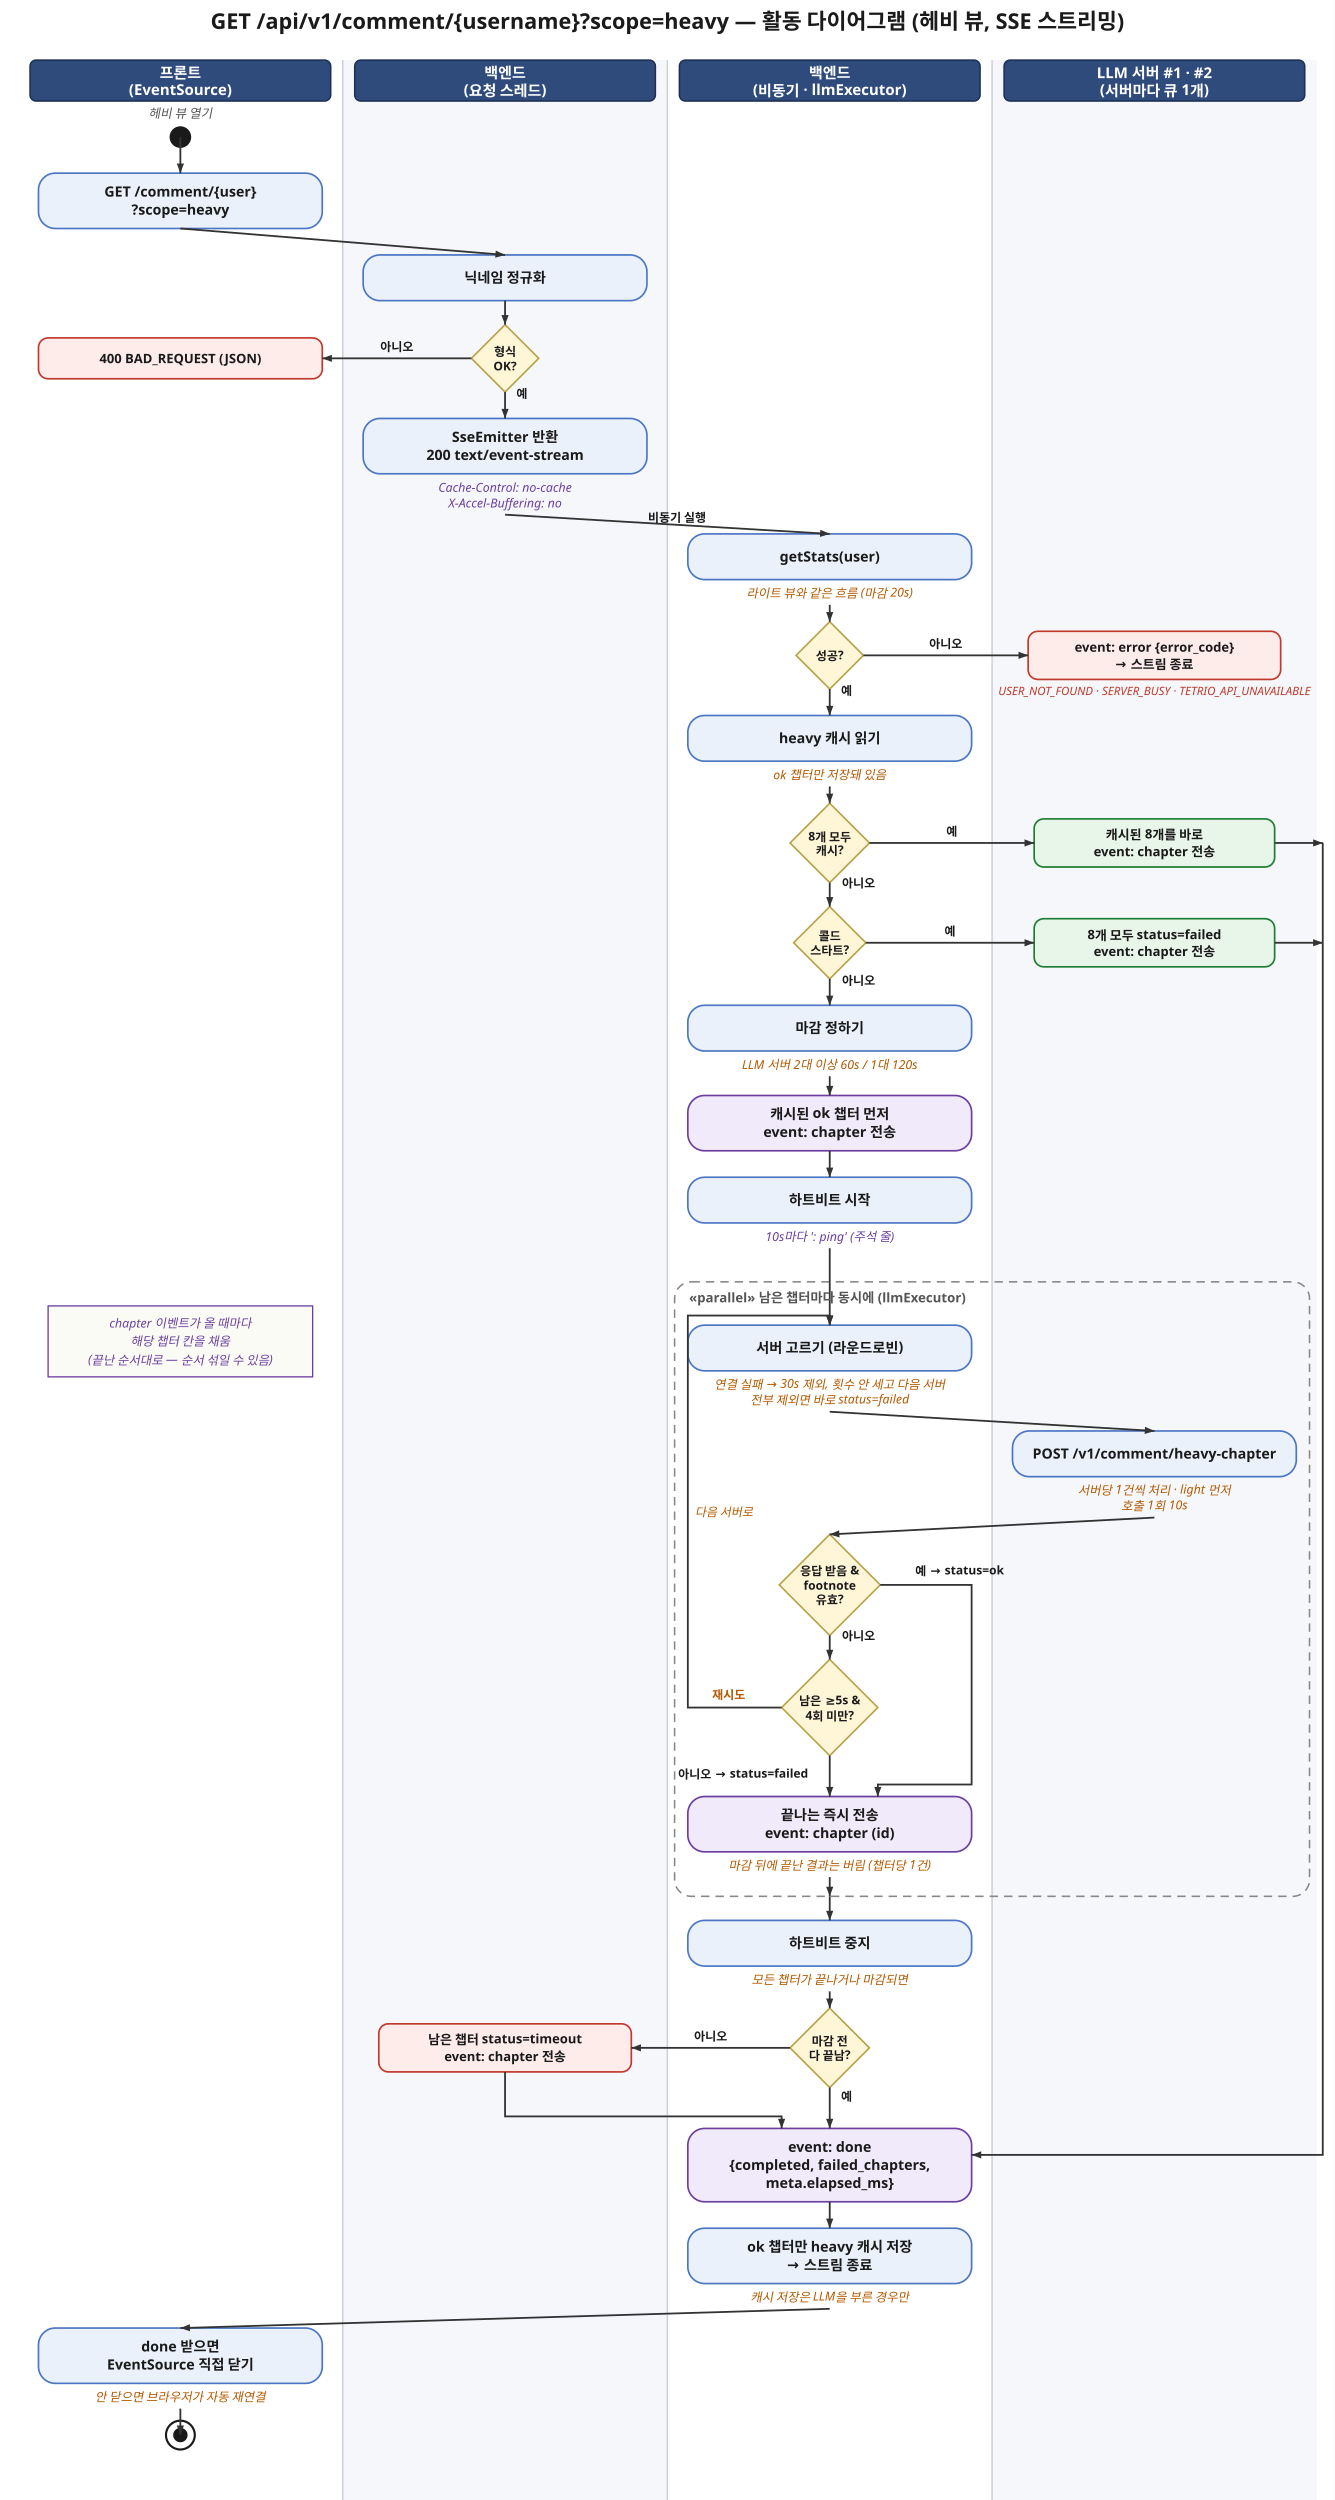
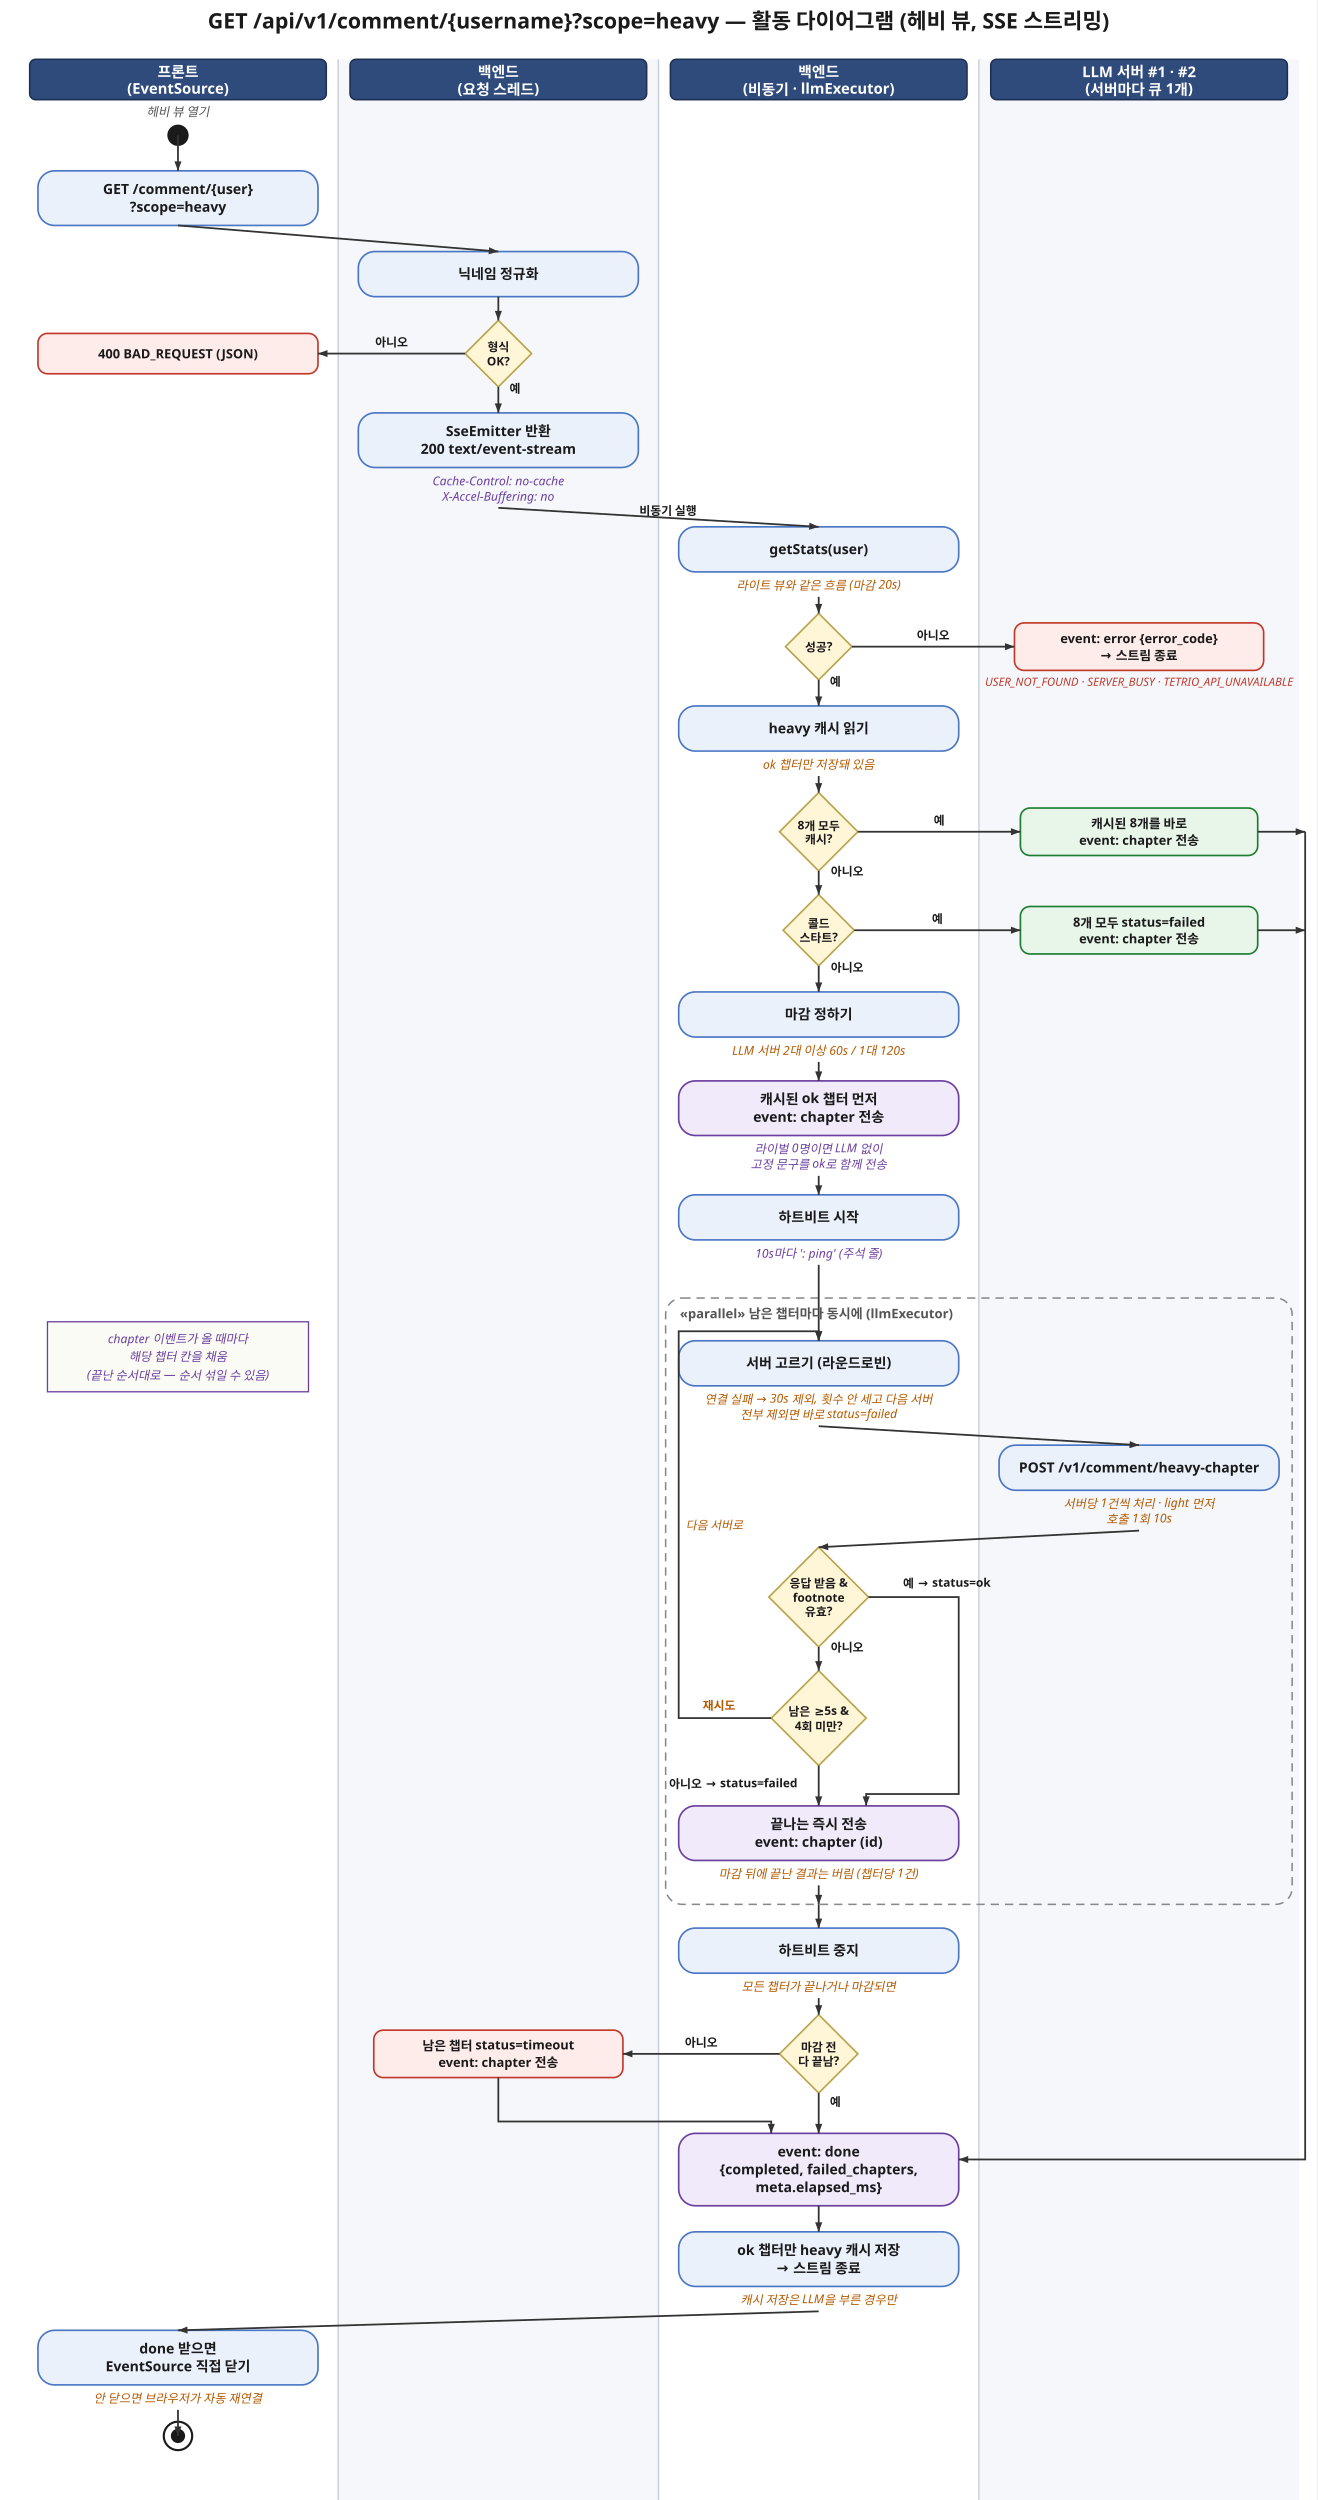
- <svg xmlns="http://www.w3.org/2000/svg" viewBox="0 0 1110 2079" width="1110" height="2079" font-family="Malgun Gothic, 'Segoe UI', sans-serif">
+ <svg xmlns="http://www.w3.org/2000/svg" viewBox="0 0 1110 2107" width="1110" height="2107" font-family="Malgun Gothic, 'Segoe UI', sans-serif">
  <defs>
    <marker id="arrowFilled" markerWidth="10" markerHeight="10" refX="8" refY="3" orient="auto" markerUnits="userSpaceOnUse">
      <path d="M0,0 L8,3 L0,6 Z" fill="#333333" />
    </marker>
  </defs>
-   <rect x="0" y="0" width="1110" height="2079" fill="#ffffff" />
+   <rect x="0" y="0" width="1110" height="2107" fill="#ffffff" />
  <text x="555.0" y="24" font-size="18" font-weight="bold" text-anchor="middle" fill="#1a1a1a">GET /api/v1/comment/{username}?scope=heavy — 활동 다이어그램 (헤비 뷰, SSE 스트리밍)</text>
-   <rect x="285.0" y="50" width="270" height="2029" fill="#f5f7fa" />
-   <rect x="825.0" y="50" width="270" height="2029" fill="#f5f7fa" />
-   <line x1="285.0" y1="50" x2="285.0" y2="2079" stroke="#c9cfd6" stroke-width="1.2" />
-   <line x1="555.0" y1="50" x2="555.0" y2="2079" stroke="#c9cfd6" stroke-width="1.2" />
-   <line x1="825.0" y1="50" x2="825.0" y2="2079" stroke="#c9cfd6" stroke-width="1.2" />
+   <rect x="285.0" y="50" width="270" height="2057" fill="#f5f7fa" />
+   <rect x="825.0" y="50" width="270" height="2057" fill="#f5f7fa" />
+   <line x1="285.0" y1="50" x2="285.0" y2="2107" stroke="#c9cfd6" stroke-width="1.2" />
+   <line x1="555.0" y1="50" x2="555.0" y2="2107" stroke="#c9cfd6" stroke-width="1.2" />
+   <line x1="825.0" y1="50" x2="825.0" y2="2107" stroke="#c9cfd6" stroke-width="1.2" />
  <rect x="25.0" y="50" width="250" height="34" rx="5" fill="#2f4b7c" stroke="#1c2f52" stroke-width="1.3" />
  <rect x="295.0" y="50" width="250" height="34" rx="5" fill="#2f4b7c" stroke="#1c2f52" stroke-width="1.3" />
  <rect x="565.0" y="50" width="250" height="34" rx="5" fill="#2f4b7c" stroke="#1c2f52" stroke-width="1.3" />
  <rect x="835.0" y="50" width="250" height="34" rx="5" fill="#2f4b7c" stroke="#1c2f52" stroke-width="1.3" />
-   <rect x="561.0" y="1066" width="528.0" height="511" rx="14" fill="none" stroke="#888888" stroke-width="1.3" stroke-dasharray="7,5" />
+   <rect x="561.0" y="1094" width="528.0" height="511" rx="14" fill="none" stroke="#888888" stroke-width="1.3" stroke-dasharray="7,5" />
  <circle cx="150" cy="114" r="9" fill="#1a1a1a" />
  <text x="150" y="98" font-family="Malgun Gothic, 'Segoe UI', sans-serif" font-size="10.5" fill="#555555" text-anchor="middle" font-weight="normal" font-style="italic">헤비 뷰 열기</text>
  <rect x="32.0" y="144" width="236" height="46" rx="14" fill="#eaf1fb" stroke="#4a76c4" stroke-width="1.4" />
  <text x="150" y="163.5" font-family="Malgun Gothic, 'Segoe UI', sans-serif" font-size="11.8" fill="#1a1a1a" text-anchor="middle" font-weight="bold" font-style="normal">GET /comment/{user}</text>
  <text x="150" y="178.5" font-family="Malgun Gothic, 'Segoe UI', sans-serif" font-size="11.8" fill="#1a1a1a" text-anchor="middle" font-weight="bold" font-style="normal">?scope=heavy</text>
  <line x1="150" y1="114" x2="150" y2="144" stroke="#333333" stroke-width="1.5" />
  <line x1="150" y1="114" x2="150" y2="144" stroke="transparent" stroke-width="10" marker-end="url(#arrowFilled)" />
  <rect x="302.0" y="212" width="236" height="38" rx="14" fill="#eaf1fb" stroke="#4a76c4" stroke-width="1.4" />
  <text x="420" y="235.0" font-family="Malgun Gothic, 'Segoe UI', sans-serif" font-size="11.8" fill="#1a1a1a" text-anchor="middle" font-weight="bold" font-style="normal">닉네임 정규화</text>
  <line x1="150" y1="190" x2="420" y2="212" stroke="#333333" stroke-width="1.5" />
  <line x1="150" y1="190" x2="420" y2="212" stroke="transparent" stroke-width="10" marker-end="url(#arrowFilled)" />
  <polygon points="420,270 448.0,298.0 420,326 392.0,298.0" fill="#fff6d8" stroke="#b8a349" stroke-width="1.4" />
  <text x="420" y="296.0" font-family="Malgun Gothic, 'Segoe UI', sans-serif" font-size="10" fill="#1a1a1a" text-anchor="middle" font-weight="bold" font-style="normal">형식</text>
  <text x="420" y="308.0" font-family="Malgun Gothic, 'Segoe UI', sans-serif" font-size="10" fill="#1a1a1a" text-anchor="middle" font-weight="bold" font-style="normal">OK?</text>
  <line x1="420" y1="250" x2="420" y2="270" stroke="#333333" stroke-width="1.5" />
  <line x1="420" y1="250" x2="420" y2="270" stroke="transparent" stroke-width="10" marker-end="url(#arrowFilled)" />
  <rect x="32.0" y="281.0" width="236" height="34" rx="8" fill="#fdecea" stroke="#c0392b" stroke-width="1.4" />
  <text x="150" y="302.0" font-family="Malgun Gothic, 'Segoe UI', sans-serif" font-size="10.8" fill="#1a1a1a" text-anchor="middle" font-weight="bold" font-style="normal">400 BAD_REQUEST (JSON)</text>
  <line x1="392.0" y1="298.0" x2="268.0" y2="298.0" stroke="#333333" stroke-width="1.5" />
  <line x1="392.0" y1="298.0" x2="268.0" y2="298.0" stroke="transparent" stroke-width="10" marker-end="url(#arrowFilled)" />
  <text x="330.0" y="292.0" font-family="Malgun Gothic, 'Segoe UI', sans-serif" font-size="10" fill="#1a1a1a" text-anchor="middle" font-weight="bold" font-style="normal">아니오</text>
  <rect x="302.0" y="348" width="236" height="46" rx="14" fill="#eaf1fb" stroke="#4a76c4" stroke-width="1.4" />
  <text x="420" y="367.5" font-family="Malgun Gothic, 'Segoe UI', sans-serif" font-size="11.8" fill="#1a1a1a" text-anchor="middle" font-weight="bold" font-style="normal">SseEmitter 반환</text>
  <text x="420" y="382.5" font-family="Malgun Gothic, 'Segoe UI', sans-serif" font-size="11.8" fill="#1a1a1a" text-anchor="middle" font-weight="bold" font-style="normal">200 text/event-stream</text>
  <text x="420" y="409" font-family="Malgun Gothic, 'Segoe UI', sans-serif" font-size="10.3" fill="#6a3fa0" text-anchor="middle" font-weight="normal" font-style="italic">Cache-Control: no-cache</text>
  <text x="420" y="422" font-family="Malgun Gothic, 'Segoe UI', sans-serif" font-size="10.3" fill="#6a3fa0" text-anchor="middle" font-weight="normal" font-style="italic">X-Accel-Buffering: no</text>
  <line x1="420" y1="326" x2="420" y2="348" stroke="#333333" stroke-width="1.5" />
  <line x1="420" y1="326" x2="420" y2="348" stroke="transparent" stroke-width="10" marker-end="url(#arrowFilled)" />
  <text x="434.0" y="331.0" font-family="Malgun Gothic, 'Segoe UI', sans-serif" font-size="10" fill="#1a1a1a" text-anchor="middle" font-weight="bold" font-style="normal">예</text>
  <rect x="572.0" y="444" width="236" height="38" rx="14" fill="#eaf1fb" stroke="#4a76c4" stroke-width="1.4" />
  <text x="690" y="467.0" font-family="Malgun Gothic, 'Segoe UI', sans-serif" font-size="11.8" fill="#1a1a1a" text-anchor="middle" font-weight="bold" font-style="normal">getStats(user)</text>
  <text x="690" y="497" font-family="Malgun Gothic, 'Segoe UI', sans-serif" font-size="10.3" fill="#b35900" text-anchor="middle" font-weight="normal" font-style="italic">라이트 뷰와 같은 흐름 (마감 20s)</text>
  <line x1="420" y1="428" x2="690" y2="444" stroke="#333333" stroke-width="1.5" />
  <line x1="420" y1="428" x2="690" y2="444" stroke="transparent" stroke-width="10" marker-end="url(#arrowFilled)" />
  <text x="563.0" y="434.0" font-family="Malgun Gothic, 'Segoe UI', sans-serif" font-size="10" fill="#1a1a1a" text-anchor="middle" font-weight="bold" font-style="normal">비동기 실행</text>
  <polygon points="690,517 718.0,545.0 690,573 662.0,545.0" fill="#fff6d8" stroke="#b8a349" stroke-width="1.4" />
  <text x="690" y="549.0" font-family="Malgun Gothic, 'Segoe UI', sans-serif" font-size="10" fill="#1a1a1a" text-anchor="middle" font-weight="bold" font-style="normal">성공?</text>
  <line x1="690" y1="503" x2="690" y2="517" stroke="#333333" stroke-width="1.5" />
  <line x1="690" y1="503" x2="690" y2="517" stroke="transparent" stroke-width="10" marker-end="url(#arrowFilled)" />
  <rect x="855.0" y="525.0" width="210" height="40" rx="8" fill="#fdecea" stroke="#c0392b" stroke-width="1.4" />
  <text x="960" y="542.0" font-family="Malgun Gothic, 'Segoe UI', sans-serif" font-size="10.8" fill="#1a1a1a" text-anchor="middle" font-weight="bold" font-style="normal">event: error {error_code}</text>
  <text x="960" y="556.0" font-family="Malgun Gothic, 'Segoe UI', sans-serif" font-size="10.8" fill="#1a1a1a" text-anchor="middle" font-weight="bold" font-style="normal">→ 스트림 종료</text>
  <text x="960" y="578.0" font-family="Malgun Gothic, 'Segoe UI', sans-serif" font-size="9.6" fill="#c0392b" text-anchor="middle" font-weight="normal" font-style="italic">USER_NOT_FOUND · SERVER_BUSY · TETRIO_API_UNAVAILABLE</text>
  <line x1="718.0" y1="545.0" x2="855.0" y2="545.0" stroke="#333333" stroke-width="1.5" />
  <line x1="718.0" y1="545.0" x2="855.0" y2="545.0" stroke="transparent" stroke-width="10" marker-end="url(#arrowFilled)" />
  <text x="786.5" y="539.0" font-family="Malgun Gothic, 'Segoe UI', sans-serif" font-size="10" fill="#1a1a1a" text-anchor="middle" font-weight="bold" font-style="normal">아니오</text>
  <rect x="572.0" y="595" width="236" height="38" rx="14" fill="#eaf1fb" stroke="#4a76c4" stroke-width="1.4" />
  <text x="690" y="618.0" font-family="Malgun Gothic, 'Segoe UI', sans-serif" font-size="11.8" fill="#1a1a1a" text-anchor="middle" font-weight="bold" font-style="normal">heavy 캐시 읽기</text>
  <text x="690" y="648" font-family="Malgun Gothic, 'Segoe UI', sans-serif" font-size="10.3" fill="#b35900" text-anchor="middle" font-weight="normal" font-style="italic">ok 챕터만 저장돼 있음</text>
  <line x1="690" y1="573" x2="690" y2="595" stroke="#333333" stroke-width="1.5" />
  <line x1="690" y1="573" x2="690" y2="595" stroke="transparent" stroke-width="10" marker-end="url(#arrowFilled)" />
  <text x="704.0" y="578.0" font-family="Malgun Gothic, 'Segoe UI', sans-serif" font-size="10" fill="#1a1a1a" text-anchor="middle" font-weight="bold" font-style="normal">예</text>
  <polygon points="690,668 723.0,701.0 690,734 657.0,701.0" fill="#fff6d8" stroke="#b8a349" stroke-width="1.4" />
  <text x="690" y="699.0" font-family="Malgun Gothic, 'Segoe UI', sans-serif" font-size="10" fill="#1a1a1a" text-anchor="middle" font-weight="bold" font-style="normal">8개 모두</text>
  <text x="690" y="711.0" font-family="Malgun Gothic, 'Segoe UI', sans-serif" font-size="10" fill="#1a1a1a" text-anchor="middle" font-weight="bold" font-style="normal">캐시?</text>
  <line x1="690" y1="654" x2="690" y2="668" stroke="#333333" stroke-width="1.5" />
  <line x1="690" y1="654" x2="690" y2="668" stroke="transparent" stroke-width="10" marker-end="url(#arrowFilled)" />
  <rect x="860.0" y="681.0" width="200" height="40" rx="8" fill="#e8f5e9" stroke="#1e7d32" stroke-width="1.4" />
  <text x="960" y="698.0" font-family="Malgun Gothic, 'Segoe UI', sans-serif" font-size="10.8" fill="#1a1a1a" text-anchor="middle" font-weight="bold" font-style="normal">캐시된 8개를 바로</text>
  <text x="960" y="712.0" font-family="Malgun Gothic, 'Segoe UI', sans-serif" font-size="10.8" fill="#1a1a1a" text-anchor="middle" font-weight="bold" font-style="normal">event: chapter 전송</text>
  <line x1="723.0" y1="701.0" x2="860.0" y2="701.0" stroke="#333333" stroke-width="1.5" />
  <line x1="723.0" y1="701.0" x2="860.0" y2="701.0" stroke="transparent" stroke-width="10" marker-end="url(#arrowFilled)" />
  <text x="791.5" y="695.0" font-family="Malgun Gothic, 'Segoe UI', sans-serif" font-size="10" fill="#1a1a1a" text-anchor="middle" font-weight="bold" font-style="normal">예</text>
  <path d="M1060.0,701.0 L1100,701.0" fill="none" stroke="#333333" stroke-width="1.5" />
  <line x1="1060.0" y1="701.0" x2="1100" y2="701.0" stroke="transparent" stroke-width="10" marker-end="url(#arrowFilled)" />
  <polygon points="690,754 720.0,784.0 690,814 660.0,784.0" fill="#fff6d8" stroke="#b8a349" stroke-width="1.4" />
  <text x="690" y="782.0" font-family="Malgun Gothic, 'Segoe UI', sans-serif" font-size="10" fill="#1a1a1a" text-anchor="middle" font-weight="bold" font-style="normal">콜드</text>
  <text x="690" y="794.0" font-family="Malgun Gothic, 'Segoe UI', sans-serif" font-size="10" fill="#1a1a1a" text-anchor="middle" font-weight="bold" font-style="normal">스타트?</text>
  <line x1="690" y1="734" x2="690" y2="754" stroke="#333333" stroke-width="1.5" />
  <line x1="690" y1="734" x2="690" y2="754" stroke="transparent" stroke-width="10" marker-end="url(#arrowFilled)" />
  <text x="714.0" y="738.0" font-family="Malgun Gothic, 'Segoe UI', sans-serif" font-size="10" fill="#1a1a1a" text-anchor="middle" font-weight="bold" font-style="normal">아니오</text>
  <rect x="860.0" y="764.0" width="200" height="40" rx="8" fill="#e8f5e9" stroke="#1e7d32" stroke-width="1.4" />
  <text x="960" y="781.0" font-family="Malgun Gothic, 'Segoe UI', sans-serif" font-size="10.8" fill="#1a1a1a" text-anchor="middle" font-weight="bold" font-style="normal">8개 모두 status=failed</text>
  <text x="960" y="795.0" font-family="Malgun Gothic, 'Segoe UI', sans-serif" font-size="10.8" fill="#1a1a1a" text-anchor="middle" font-weight="bold" font-style="normal">event: chapter 전송</text>
  <line x1="720.0" y1="784.0" x2="860.0" y2="784.0" stroke="#333333" stroke-width="1.5" />
  <line x1="720.0" y1="784.0" x2="860.0" y2="784.0" stroke="transparent" stroke-width="10" marker-end="url(#arrowFilled)" />
  <text x="790.0" y="778.0" font-family="Malgun Gothic, 'Segoe UI', sans-serif" font-size="10" fill="#1a1a1a" text-anchor="middle" font-weight="bold" font-style="normal">예</text>
  <path d="M1060.0,784.0 L1100,784.0" fill="none" stroke="#333333" stroke-width="1.5" />
  <line x1="1060.0" y1="784.0" x2="1100" y2="784.0" stroke="transparent" stroke-width="10" marker-end="url(#arrowFilled)" />
  <rect x="572.0" y="836" width="236" height="38" rx="14" fill="#eaf1fb" stroke="#4a76c4" stroke-width="1.4" />
  <text x="690" y="859.0" font-family="Malgun Gothic, 'Segoe UI', sans-serif" font-size="11.8" fill="#1a1a1a" text-anchor="middle" font-weight="bold" font-style="normal">마감 정하기</text>
  <text x="690" y="889" font-family="Malgun Gothic, 'Segoe UI', sans-serif" font-size="10.3" fill="#b35900" text-anchor="middle" font-weight="normal" font-style="italic">LLM 서버 2대 이상 60s / 1대 120s</text>
  <line x1="690" y1="814" x2="690" y2="836" stroke="#333333" stroke-width="1.5" />
  <line x1="690" y1="814" x2="690" y2="836" stroke="transparent" stroke-width="10" marker-end="url(#arrowFilled)" />
  <text x="714.0" y="819.0" font-family="Malgun Gothic, 'Segoe UI', sans-serif" font-size="10" fill="#1a1a1a" text-anchor="middle" font-weight="bold" font-style="normal">아니오</text>
  <rect x="572.0" y="911" width="236" height="46" rx="14" fill="#f1eafa" stroke="#6a3fa0" stroke-width="1.4" />
  <text x="690" y="930.5" font-family="Malgun Gothic, 'Segoe UI', sans-serif" font-size="11.8" fill="#1a1a1a" text-anchor="middle" font-weight="bold" font-style="normal">캐시된 ok 챕터 먼저</text>
  <text x="690" y="945.5" font-family="Malgun Gothic, 'Segoe UI', sans-serif" font-size="11.8" fill="#1a1a1a" text-anchor="middle" font-weight="bold" font-style="normal">event: chapter 전송</text>
+   <text x="690" y="972" font-family="Malgun Gothic, 'Segoe UI', sans-serif" font-size="10.3" fill="#6a3fa0" text-anchor="middle" font-weight="normal" font-style="italic">라이벌 0명이면 LLM 없이</text>
+   <text x="690" y="985" font-family="Malgun Gothic, 'Segoe UI', sans-serif" font-size="10.3" fill="#6a3fa0" text-anchor="middle" font-weight="normal" font-style="italic">고정 문구를 ok로 함께 전송</text>
  <line x1="690" y1="895" x2="690" y2="911" stroke="#333333" stroke-width="1.5" />
  <line x1="690" y1="895" x2="690" y2="911" stroke="transparent" stroke-width="10" marker-end="url(#arrowFilled)" />
-   <rect x="572.0" y="979" width="236" height="38" rx="14" fill="#eaf1fb" stroke="#4a76c4" stroke-width="1.4" />
-   <text x="690" y="1002.0" font-family="Malgun Gothic, 'Segoe UI', sans-serif" font-size="11.8" fill="#1a1a1a" text-anchor="middle" font-weight="bold" font-style="normal">하트비트 시작</text>
-   <text x="690" y="1032" font-family="Malgun Gothic, 'Segoe UI', sans-serif" font-size="10.3" fill="#6a3fa0" text-anchor="middle" font-weight="normal" font-style="italic">10s마다 ': ping' (주석 줄)</text>
-   <line x1="690" y1="957" x2="690" y2="979" stroke="#333333" stroke-width="1.5" />
-   <line x1="690" y1="957" x2="690" y2="979" stroke="transparent" stroke-width="10" marker-end="url(#arrowFilled)" />
-   <rect x="572.0" y="1102" width="236" height="38" rx="14" fill="#eaf1fb" stroke="#4a76c4" stroke-width="1.4" />
-   <text x="690" y="1125.0" font-family="Malgun Gothic, 'Segoe UI', sans-serif" font-size="11.8" fill="#1a1a1a" text-anchor="middle" font-weight="bold" font-style="normal">서버 고르기 (라운드로빈)</text>
-   <text x="690" y="1155" font-family="Malgun Gothic, 'Segoe UI', sans-serif" font-size="10.3" fill="#b35900" text-anchor="middle" font-weight="normal" font-style="italic">연결 실패 → 30s 제외, 횟수 안 세고 다음 서버</text>
-   <text x="690" y="1168" font-family="Malgun Gothic, 'Segoe UI', sans-serif" font-size="10.3" fill="#b35900" text-anchor="middle" font-weight="normal" font-style="italic">전부 제외면 바로 status=failed</text>
-   <line x1="690" y1="1038" x2="690" y2="1102" stroke="#333333" stroke-width="1.5" />
-   <line x1="690" y1="1038" x2="690" y2="1102" stroke="transparent" stroke-width="10" marker-end="url(#arrowFilled)" />
-   <rect x="842.0" y="1190" width="236" height="38" rx="14" fill="#eaf1fb" stroke="#4a76c4" stroke-width="1.4" />
-   <text x="960" y="1213.0" font-family="Malgun Gothic, 'Segoe UI', sans-serif" font-size="11.8" fill="#1a1a1a" text-anchor="middle" font-weight="bold" font-style="normal">POST /v1/comment/heavy-chapter</text>
-   <text x="960" y="1243" font-family="Malgun Gothic, 'Segoe UI', sans-serif" font-size="10.3" fill="#b35900" text-anchor="middle" font-weight="normal" font-style="italic">서버당 1건씩 처리 · light 먼저</text>
-   <text x="960" y="1256" font-family="Malgun Gothic, 'Segoe UI', sans-serif" font-size="10.3" fill="#b35900" text-anchor="middle" font-weight="normal" font-style="italic">호출 1회 10s</text>
-   <line x1="690" y1="1174" x2="960" y2="1190" stroke="#333333" stroke-width="1.5" />
-   <line x1="690" y1="1174" x2="960" y2="1190" stroke="transparent" stroke-width="10" marker-end="url(#arrowFilled)" />
-   <polygon points="690,1276 732.0,1318.0 690,1360 648.0,1318.0" fill="#fff6d8" stroke="#b8a349" stroke-width="1.4" />
-   <text x="690" y="1310.0" font-family="Malgun Gothic, 'Segoe UI', sans-serif" font-size="10" fill="#1a1a1a" text-anchor="middle" font-weight="bold" font-style="normal">응답 받음 &amp;</text>
-   <text x="690" y="1322.0" font-family="Malgun Gothic, 'Segoe UI', sans-serif" font-size="10" fill="#1a1a1a" text-anchor="middle" font-weight="bold" font-style="normal">footnote</text>
-   <text x="690" y="1334.0" font-family="Malgun Gothic, 'Segoe UI', sans-serif" font-size="10" fill="#1a1a1a" text-anchor="middle" font-weight="bold" font-style="normal">유효?</text>
-   <line x1="960" y1="1262" x2="690" y2="1276" stroke="#333333" stroke-width="1.5" />
-   <line x1="960" y1="1262" x2="690" y2="1276" stroke="transparent" stroke-width="10" marker-end="url(#arrowFilled)" />
-   <polygon points="690,1380 730.0,1420.0 690,1460 650.0,1420.0" fill="#fff6d8" stroke="#b8a349" stroke-width="1.4" />
-   <text x="690" y="1418.0" font-family="Malgun Gothic, 'Segoe UI', sans-serif" font-size="10" fill="#1a1a1a" text-anchor="middle" font-weight="bold" font-style="normal">남은 ≥5s &amp;</text>
-   <text x="690" y="1430.0" font-family="Malgun Gothic, 'Segoe UI', sans-serif" font-size="10" fill="#1a1a1a" text-anchor="middle" font-weight="bold" font-style="normal">4회 미만?</text>
-   <line x1="690" y1="1360" x2="690" y2="1380" stroke="#333333" stroke-width="1.5" />
-   <line x1="690" y1="1360" x2="690" y2="1380" stroke="transparent" stroke-width="10" marker-end="url(#arrowFilled)" />
-   <text x="714.0" y="1364.0" font-family="Malgun Gothic, 'Segoe UI', sans-serif" font-size="10" fill="#1a1a1a" text-anchor="middle" font-weight="bold" font-style="normal">아니오</text>
-   <path d="M650.0,1420.0 L572,1420.0 L572,1094 L690,1094 L690,1102" fill="none" stroke="#333333" stroke-width="1.5" />
-   <line x1="690" y1="1094" x2="690" y2="1102" stroke="transparent" stroke-width="10" marker-end="url(#arrowFilled)" />
-   <text x="606" y="1413.0" font-family="Malgun Gothic, 'Segoe UI', sans-serif" font-size="10" fill="#b35900" text-anchor="middle" font-weight="bold" font-style="normal">재시도</text>
-   <text x="578" y="1261.0" font-family="Malgun Gothic, 'Segoe UI', sans-serif" font-size="10" fill="#b35900" text-anchor="start" font-weight="normal" font-style="italic">다음 서버로</text>
-   <rect x="572.0" y="1494" width="236" height="46" rx="14" fill="#f1eafa" stroke="#6a3fa0" stroke-width="1.4" />
-   <text x="690" y="1513.5" font-family="Malgun Gothic, 'Segoe UI', sans-serif" font-size="11.8" fill="#1a1a1a" text-anchor="middle" font-weight="bold" font-style="normal">끝나는 즉시 전송</text>
-   <text x="690" y="1528.5" font-family="Malgun Gothic, 'Segoe UI', sans-serif" font-size="11.8" fill="#1a1a1a" text-anchor="middle" font-weight="bold" font-style="normal">event: chapter (id)</text>
-   <text x="690" y="1555" font-family="Malgun Gothic, 'Segoe UI', sans-serif" font-size="10.3" fill="#b35900" text-anchor="middle" font-weight="normal" font-style="italic">마감 뒤에 끝난 결과는 버림 (챕터당 1건)</text>
-   <line x1="690" y1="1460" x2="690" y2="1494" stroke="#333333" stroke-width="1.5" />
-   <line x1="690" y1="1460" x2="690" y2="1494" stroke="transparent" stroke-width="10" marker-end="url(#arrowFilled)" />
-   <text x="618.0" y="1479.0" font-family="Malgun Gothic, 'Segoe UI', sans-serif" font-size="10" fill="#1a1a1a" text-anchor="middle" font-weight="bold" font-style="normal">아니오 → status=failed</text>
-   <path d="M732.0,1318.0 L808,1318.0 L808,1484 L730,1484 L730,1494" fill="none" stroke="#333333" stroke-width="1.5" />
-   <line x1="730" y1="1484" x2="730" y2="1494" stroke="transparent" stroke-width="10" marker-end="url(#arrowFilled)" />
-   <text x="798" y="1310.0" font-family="Malgun Gothic, 'Segoe UI', sans-serif" font-size="10" fill="#1a1a1a" text-anchor="middle" font-weight="bold" font-style="normal">예 → status=ok</text>
-   <text x="573.0" y="1083" font-family="Malgun Gothic, 'Segoe UI', sans-serif" font-size="11" fill="#555555" text-anchor="start" font-weight="bold" font-style="normal">«parallel» 남은 챕터마다 동시에 (llmExecutor)</text>
-   <rect x="40" y="1086" width="220" height="59" fill="#fbfbf5" stroke="#6a3fa0" stroke-width="1.1" />
-   <text x="150.0" y="1104" font-family="Malgun Gothic, 'Segoe UI', sans-serif" font-size="10.3" fill="#6a3fa0" text-anchor="middle" font-weight="normal" font-style="italic">chapter 이벤트가 올 때마다</text>
-   <text x="150.0" y="1119" font-family="Malgun Gothic, 'Segoe UI', sans-serif" font-size="10.3" fill="#6a3fa0" text-anchor="middle" font-weight="normal" font-style="italic">해당 챕터 칸을 채움</text>
-   <text x="150.0" y="1134" font-family="Malgun Gothic, 'Segoe UI', sans-serif" font-size="10.3" fill="#6a3fa0" text-anchor="middle" font-weight="normal" font-style="italic">(끝난 순서대로 — 순서 섞일 수 있음)</text>
-   <rect x="572.0" y="1597" width="236" height="38" rx="14" fill="#eaf1fb" stroke="#4a76c4" stroke-width="1.4" />
-   <text x="690" y="1620.0" font-family="Malgun Gothic, 'Segoe UI', sans-serif" font-size="11.8" fill="#1a1a1a" text-anchor="middle" font-weight="bold" font-style="normal">하트비트 중지</text>
-   <text x="690" y="1650" font-family="Malgun Gothic, 'Segoe UI', sans-serif" font-size="10.3" fill="#b35900" text-anchor="middle" font-weight="normal" font-style="italic">모든 챕터가 끝나거나 마감되면</text>
-   <line x1="690" y1="1561" x2="690" y2="1577" stroke="#333333" stroke-width="1.5" />
-   <line x1="690" y1="1561" x2="690" y2="1577" stroke="transparent" stroke-width="10" marker-end="url(#arrowFilled)" />
-   <line x1="690" y1="1577" x2="690" y2="1597" stroke="#333333" stroke-width="1.5" />
-   <line x1="690" y1="1577" x2="690" y2="1597" stroke="transparent" stroke-width="10" marker-end="url(#arrowFilled)" />
-   <polygon points="690,1670 723.0,1703.0 690,1736 657.0,1703.0" fill="#fff6d8" stroke="#b8a349" stroke-width="1.4" />
-   <text x="690" y="1701.0" font-family="Malgun Gothic, 'Segoe UI', sans-serif" font-size="10" fill="#1a1a1a" text-anchor="middle" font-weight="bold" font-style="normal">마감 전</text>
-   <text x="690" y="1713.0" font-family="Malgun Gothic, 'Segoe UI', sans-serif" font-size="10" fill="#1a1a1a" text-anchor="middle" font-weight="bold" font-style="normal">다 끝남?</text>
-   <line x1="690" y1="1656" x2="690" y2="1670" stroke="#333333" stroke-width="1.5" />
-   <line x1="690" y1="1656" x2="690" y2="1670" stroke="transparent" stroke-width="10" marker-end="url(#arrowFilled)" />
-   <rect x="315.0" y="1683.0" width="210" height="40" rx="8" fill="#fdecea" stroke="#c0392b" stroke-width="1.4" />
-   <text x="420" y="1700.0" font-family="Malgun Gothic, 'Segoe UI', sans-serif" font-size="10.8" fill="#1a1a1a" text-anchor="middle" font-weight="bold" font-style="normal">남은 챕터 status=timeout</text>
-   <text x="420" y="1714.0" font-family="Malgun Gothic, 'Segoe UI', sans-serif" font-size="10.8" fill="#1a1a1a" text-anchor="middle" font-weight="bold" font-style="normal">event: chapter 전송</text>
-   <line x1="657.0" y1="1703.0" x2="525.0" y2="1703.0" stroke="#333333" stroke-width="1.5" />
-   <line x1="657.0" y1="1703.0" x2="525.0" y2="1703.0" stroke="transparent" stroke-width="10" marker-end="url(#arrowFilled)" />
-   <text x="591.0" y="1697.0" font-family="Malgun Gothic, 'Segoe UI', sans-serif" font-size="10" fill="#1a1a1a" text-anchor="middle" font-weight="bold" font-style="normal">아니오</text>
-   <rect x="572.0" y="1770" width="236" height="61" rx="14" fill="#f1eafa" stroke="#6a3fa0" stroke-width="1.4" />
-   <text x="690" y="1789.5" font-family="Malgun Gothic, 'Segoe UI', sans-serif" font-size="11.8" fill="#1a1a1a" text-anchor="middle" font-weight="bold" font-style="normal">event: done</text>
-   <text x="690" y="1804.5" font-family="Malgun Gothic, 'Segoe UI', sans-serif" font-size="11.8" fill="#1a1a1a" text-anchor="middle" font-weight="bold" font-style="normal">{completed, failed_chapters,</text>
-   <text x="690" y="1819.5" font-family="Malgun Gothic, 'Segoe UI', sans-serif" font-size="11.8" fill="#1a1a1a" text-anchor="middle" font-weight="bold" font-style="normal">meta.elapsed_ms}</text>
-   <line x1="690" y1="1736" x2="690" y2="1770" stroke="#333333" stroke-width="1.5" />
-   <line x1="690" y1="1736" x2="690" y2="1770" stroke="transparent" stroke-width="10" marker-end="url(#arrowFilled)" />
-   <text x="704.0" y="1747.0" font-family="Malgun Gothic, 'Segoe UI', sans-serif" font-size="10" fill="#1a1a1a" text-anchor="middle" font-weight="bold" font-style="normal">예</text>
-   <path d="M420,1723.0 L420,1760 L650,1760 L650,1770" fill="none" stroke="#333333" stroke-width="1.5" />
-   <line x1="650" y1="1760" x2="650" y2="1770" stroke="transparent" stroke-width="10" marker-end="url(#arrowFilled)" />
-   <path d="M1100,701.0 L1100,1792 L808.0,1792" fill="none" stroke="#333333" stroke-width="1.5" />
-   <line x1="1100" y1="1792" x2="808.0" y2="1792" stroke="transparent" stroke-width="10" marker-end="url(#arrowFilled)" />
-   <rect x="572.0" y="1853" width="236" height="46" rx="14" fill="#eaf1fb" stroke="#4a76c4" stroke-width="1.4" />
-   <text x="690" y="1872.5" font-family="Malgun Gothic, 'Segoe UI', sans-serif" font-size="11.8" fill="#1a1a1a" text-anchor="middle" font-weight="bold" font-style="normal">ok 챕터만 heavy 캐시 저장</text>
-   <text x="690" y="1887.5" font-family="Malgun Gothic, 'Segoe UI', sans-serif" font-size="11.8" fill="#1a1a1a" text-anchor="middle" font-weight="bold" font-style="normal">→ 스트림 종료</text>
-   <text x="690" y="1914" font-family="Malgun Gothic, 'Segoe UI', sans-serif" font-size="10.3" fill="#b35900" text-anchor="middle" font-weight="normal" font-style="italic">캐시 저장은 LLM을 부른 경우만</text>
-   <line x1="690" y1="1831" x2="690" y2="1853" stroke="#333333" stroke-width="1.5" />
-   <line x1="690" y1="1831" x2="690" y2="1853" stroke="transparent" stroke-width="10" marker-end="url(#arrowFilled)" />
-   <rect x="32.0" y="1936" width="236" height="46" rx="14" fill="#eaf1fb" stroke="#4a76c4" stroke-width="1.4" />
-   <text x="150" y="1955.5" font-family="Malgun Gothic, 'Segoe UI', sans-serif" font-size="11.8" fill="#1a1a1a" text-anchor="middle" font-weight="bold" font-style="normal">done 받으면</text>
-   <text x="150" y="1970.5" font-family="Malgun Gothic, 'Segoe UI', sans-serif" font-size="11.8" fill="#1a1a1a" text-anchor="middle" font-weight="bold" font-style="normal">EventSource 직접 닫기</text>
-   <text x="150" y="1997" font-family="Malgun Gothic, 'Segoe UI', sans-serif" font-size="10.3" fill="#b35900" text-anchor="middle" font-weight="normal" font-style="italic">안 닫으면 브라우저가 자동 재연결</text>
-   <line x1="690" y1="1920" x2="150" y2="1936" stroke="#333333" stroke-width="1.5" />
-   <line x1="690" y1="1920" x2="150" y2="1936" stroke="transparent" stroke-width="10" marker-end="url(#arrowFilled)" />
-   <circle cx="150" cy="2025" r="12" fill="none" stroke="#1a1a1a" stroke-width="1.8" />
-   <circle cx="150" cy="2025" r="6" fill="#1a1a1a" />
-   <line x1="150" y1="2003" x2="150" y2="2025" stroke="#333333" stroke-width="1.5" />
-   <line x1="150" y1="2003" x2="150" y2="2025" stroke="transparent" stroke-width="10" marker-end="url(#arrowFilled)" />
+   <rect x="572.0" y="1007" width="236" height="38" rx="14" fill="#eaf1fb" stroke="#4a76c4" stroke-width="1.4" />
+   <text x="690" y="1030.0" font-family="Malgun Gothic, 'Segoe UI', sans-serif" font-size="11.8" fill="#1a1a1a" text-anchor="middle" font-weight="bold" font-style="normal">하트비트 시작</text>
+   <text x="690" y="1060" font-family="Malgun Gothic, 'Segoe UI', sans-serif" font-size="10.3" fill="#6a3fa0" text-anchor="middle" font-weight="normal" font-style="italic">10s마다 ': ping' (주석 줄)</text>
+   <line x1="690" y1="991" x2="690" y2="1007" stroke="#333333" stroke-width="1.5" />
+   <line x1="690" y1="991" x2="690" y2="1007" stroke="transparent" stroke-width="10" marker-end="url(#arrowFilled)" />
+   <rect x="572.0" y="1130" width="236" height="38" rx="14" fill="#eaf1fb" stroke="#4a76c4" stroke-width="1.4" />
+   <text x="690" y="1153.0" font-family="Malgun Gothic, 'Segoe UI', sans-serif" font-size="11.8" fill="#1a1a1a" text-anchor="middle" font-weight="bold" font-style="normal">서버 고르기 (라운드로빈)</text>
+   <text x="690" y="1183" font-family="Malgun Gothic, 'Segoe UI', sans-serif" font-size="10.3" fill="#b35900" text-anchor="middle" font-weight="normal" font-style="italic">연결 실패 → 30s 제외, 횟수 안 세고 다음 서버</text>
+   <text x="690" y="1196" font-family="Malgun Gothic, 'Segoe UI', sans-serif" font-size="10.3" fill="#b35900" text-anchor="middle" font-weight="normal" font-style="italic">전부 제외면 바로 status=failed</text>
+   <line x1="690" y1="1066" x2="690" y2="1130" stroke="#333333" stroke-width="1.5" />
+   <line x1="690" y1="1066" x2="690" y2="1130" stroke="transparent" stroke-width="10" marker-end="url(#arrowFilled)" />
+   <rect x="842.0" y="1218" width="236" height="38" rx="14" fill="#eaf1fb" stroke="#4a76c4" stroke-width="1.4" />
+   <text x="960" y="1241.0" font-family="Malgun Gothic, 'Segoe UI', sans-serif" font-size="11.8" fill="#1a1a1a" text-anchor="middle" font-weight="bold" font-style="normal">POST /v1/comment/heavy-chapter</text>
+   <text x="960" y="1271" font-family="Malgun Gothic, 'Segoe UI', sans-serif" font-size="10.3" fill="#b35900" text-anchor="middle" font-weight="normal" font-style="italic">서버당 1건씩 처리 · light 먼저</text>
+   <text x="960" y="1284" font-family="Malgun Gothic, 'Segoe UI', sans-serif" font-size="10.3" fill="#b35900" text-anchor="middle" font-weight="normal" font-style="italic">호출 1회 10s</text>
+   <line x1="690" y1="1202" x2="960" y2="1218" stroke="#333333" stroke-width="1.5" />
+   <line x1="690" y1="1202" x2="960" y2="1218" stroke="transparent" stroke-width="10" marker-end="url(#arrowFilled)" />
+   <polygon points="690,1304 732.0,1346.0 690,1388 648.0,1346.0" fill="#fff6d8" stroke="#b8a349" stroke-width="1.4" />
+   <text x="690" y="1338.0" font-family="Malgun Gothic, 'Segoe UI', sans-serif" font-size="10" fill="#1a1a1a" text-anchor="middle" font-weight="bold" font-style="normal">응답 받음 &amp;</text>
+   <text x="690" y="1350.0" font-family="Malgun Gothic, 'Segoe UI', sans-serif" font-size="10" fill="#1a1a1a" text-anchor="middle" font-weight="bold" font-style="normal">footnote</text>
+   <text x="690" y="1362.0" font-family="Malgun Gothic, 'Segoe UI', sans-serif" font-size="10" fill="#1a1a1a" text-anchor="middle" font-weight="bold" font-style="normal">유효?</text>
+   <line x1="960" y1="1290" x2="690" y2="1304" stroke="#333333" stroke-width="1.5" />
+   <line x1="960" y1="1290" x2="690" y2="1304" stroke="transparent" stroke-width="10" marker-end="url(#arrowFilled)" />
+   <polygon points="690,1408 730.0,1448.0 690,1488 650.0,1448.0" fill="#fff6d8" stroke="#b8a349" stroke-width="1.4" />
+   <text x="690" y="1446.0" font-family="Malgun Gothic, 'Segoe UI', sans-serif" font-size="10" fill="#1a1a1a" text-anchor="middle" font-weight="bold" font-style="normal">남은 ≥5s &amp;</text>
+   <text x="690" y="1458.0" font-family="Malgun Gothic, 'Segoe UI', sans-serif" font-size="10" fill="#1a1a1a" text-anchor="middle" font-weight="bold" font-style="normal">4회 미만?</text>
+   <line x1="690" y1="1388" x2="690" y2="1408" stroke="#333333" stroke-width="1.5" />
+   <line x1="690" y1="1388" x2="690" y2="1408" stroke="transparent" stroke-width="10" marker-end="url(#arrowFilled)" />
+   <text x="714.0" y="1392.0" font-family="Malgun Gothic, 'Segoe UI', sans-serif" font-size="10" fill="#1a1a1a" text-anchor="middle" font-weight="bold" font-style="normal">아니오</text>
+   <path d="M650.0,1448.0 L572,1448.0 L572,1122 L690,1122 L690,1130" fill="none" stroke="#333333" stroke-width="1.5" />
+   <line x1="690" y1="1122" x2="690" y2="1130" stroke="transparent" stroke-width="10" marker-end="url(#arrowFilled)" />
+   <text x="606" y="1441.0" font-family="Malgun Gothic, 'Segoe UI', sans-serif" font-size="10" fill="#b35900" text-anchor="middle" font-weight="bold" font-style="normal">재시도</text>
+   <text x="578" y="1289.0" font-family="Malgun Gothic, 'Segoe UI', sans-serif" font-size="10" fill="#b35900" text-anchor="start" font-weight="normal" font-style="italic">다음 서버로</text>
+   <rect x="572.0" y="1522" width="236" height="46" rx="14" fill="#f1eafa" stroke="#6a3fa0" stroke-width="1.4" />
+   <text x="690" y="1541.5" font-family="Malgun Gothic, 'Segoe UI', sans-serif" font-size="11.8" fill="#1a1a1a" text-anchor="middle" font-weight="bold" font-style="normal">끝나는 즉시 전송</text>
+   <text x="690" y="1556.5" font-family="Malgun Gothic, 'Segoe UI', sans-serif" font-size="11.8" fill="#1a1a1a" text-anchor="middle" font-weight="bold" font-style="normal">event: chapter (id)</text>
+   <text x="690" y="1583" font-family="Malgun Gothic, 'Segoe UI', sans-serif" font-size="10.3" fill="#b35900" text-anchor="middle" font-weight="normal" font-style="italic">마감 뒤에 끝난 결과는 버림 (챕터당 1건)</text>
+   <line x1="690" y1="1488" x2="690" y2="1522" stroke="#333333" stroke-width="1.5" />
+   <line x1="690" y1="1488" x2="690" y2="1522" stroke="transparent" stroke-width="10" marker-end="url(#arrowFilled)" />
+   <text x="618.0" y="1507.0" font-family="Malgun Gothic, 'Segoe UI', sans-serif" font-size="10" fill="#1a1a1a" text-anchor="middle" font-weight="bold" font-style="normal">아니오 → status=failed</text>
+   <path d="M732.0,1346.0 L808,1346.0 L808,1512 L730,1512 L730,1522" fill="none" stroke="#333333" stroke-width="1.5" />
+   <line x1="730" y1="1512" x2="730" y2="1522" stroke="transparent" stroke-width="10" marker-end="url(#arrowFilled)" />
+   <text x="798" y="1338.0" font-family="Malgun Gothic, 'Segoe UI', sans-serif" font-size="10" fill="#1a1a1a" text-anchor="middle" font-weight="bold" font-style="normal">예 → status=ok</text>
+   <text x="573.0" y="1111" font-family="Malgun Gothic, 'Segoe UI', sans-serif" font-size="11" fill="#555555" text-anchor="start" font-weight="bold" font-style="normal">«parallel» 남은 챕터마다 동시에 (llmExecutor)</text>
+   <rect x="40" y="1114" width="220" height="59" fill="#fbfbf5" stroke="#6a3fa0" stroke-width="1.1" />
+   <text x="150.0" y="1132" font-family="Malgun Gothic, 'Segoe UI', sans-serif" font-size="10.3" fill="#6a3fa0" text-anchor="middle" font-weight="normal" font-style="italic">chapter 이벤트가 올 때마다</text>
+   <text x="150.0" y="1147" font-family="Malgun Gothic, 'Segoe UI', sans-serif" font-size="10.3" fill="#6a3fa0" text-anchor="middle" font-weight="normal" font-style="italic">해당 챕터 칸을 채움</text>
+   <text x="150.0" y="1162" font-family="Malgun Gothic, 'Segoe UI', sans-serif" font-size="10.3" fill="#6a3fa0" text-anchor="middle" font-weight="normal" font-style="italic">(끝난 순서대로 — 순서 섞일 수 있음)</text>
+   <rect x="572.0" y="1625" width="236" height="38" rx="14" fill="#eaf1fb" stroke="#4a76c4" stroke-width="1.4" />
+   <text x="690" y="1648.0" font-family="Malgun Gothic, 'Segoe UI', sans-serif" font-size="11.8" fill="#1a1a1a" text-anchor="middle" font-weight="bold" font-style="normal">하트비트 중지</text>
+   <text x="690" y="1678" font-family="Malgun Gothic, 'Segoe UI', sans-serif" font-size="10.3" fill="#b35900" text-anchor="middle" font-weight="normal" font-style="italic">모든 챕터가 끝나거나 마감되면</text>
+   <line x1="690" y1="1589" x2="690" y2="1605" stroke="#333333" stroke-width="1.5" />
+   <line x1="690" y1="1589" x2="690" y2="1605" stroke="transparent" stroke-width="10" marker-end="url(#arrowFilled)" />
+   <line x1="690" y1="1605" x2="690" y2="1625" stroke="#333333" stroke-width="1.5" />
+   <line x1="690" y1="1605" x2="690" y2="1625" stroke="transparent" stroke-width="10" marker-end="url(#arrowFilled)" />
+   <polygon points="690,1698 723.0,1731.0 690,1764 657.0,1731.0" fill="#fff6d8" stroke="#b8a349" stroke-width="1.4" />
+   <text x="690" y="1729.0" font-family="Malgun Gothic, 'Segoe UI', sans-serif" font-size="10" fill="#1a1a1a" text-anchor="middle" font-weight="bold" font-style="normal">마감 전</text>
+   <text x="690" y="1741.0" font-family="Malgun Gothic, 'Segoe UI', sans-serif" font-size="10" fill="#1a1a1a" text-anchor="middle" font-weight="bold" font-style="normal">다 끝남?</text>
+   <line x1="690" y1="1684" x2="690" y2="1698" stroke="#333333" stroke-width="1.5" />
+   <line x1="690" y1="1684" x2="690" y2="1698" stroke="transparent" stroke-width="10" marker-end="url(#arrowFilled)" />
+   <rect x="315.0" y="1711.0" width="210" height="40" rx="8" fill="#fdecea" stroke="#c0392b" stroke-width="1.4" />
+   <text x="420" y="1728.0" font-family="Malgun Gothic, 'Segoe UI', sans-serif" font-size="10.8" fill="#1a1a1a" text-anchor="middle" font-weight="bold" font-style="normal">남은 챕터 status=timeout</text>
+   <text x="420" y="1742.0" font-family="Malgun Gothic, 'Segoe UI', sans-serif" font-size="10.8" fill="#1a1a1a" text-anchor="middle" font-weight="bold" font-style="normal">event: chapter 전송</text>
+   <line x1="657.0" y1="1731.0" x2="525.0" y2="1731.0" stroke="#333333" stroke-width="1.5" />
+   <line x1="657.0" y1="1731.0" x2="525.0" y2="1731.0" stroke="transparent" stroke-width="10" marker-end="url(#arrowFilled)" />
+   <text x="591.0" y="1725.0" font-family="Malgun Gothic, 'Segoe UI', sans-serif" font-size="10" fill="#1a1a1a" text-anchor="middle" font-weight="bold" font-style="normal">아니오</text>
+   <rect x="572.0" y="1798" width="236" height="61" rx="14" fill="#f1eafa" stroke="#6a3fa0" stroke-width="1.4" />
+   <text x="690" y="1817.5" font-family="Malgun Gothic, 'Segoe UI', sans-serif" font-size="11.8" fill="#1a1a1a" text-anchor="middle" font-weight="bold" font-style="normal">event: done</text>
+   <text x="690" y="1832.5" font-family="Malgun Gothic, 'Segoe UI', sans-serif" font-size="11.8" fill="#1a1a1a" text-anchor="middle" font-weight="bold" font-style="normal">{completed, failed_chapters,</text>
+   <text x="690" y="1847.5" font-family="Malgun Gothic, 'Segoe UI', sans-serif" font-size="11.8" fill="#1a1a1a" text-anchor="middle" font-weight="bold" font-style="normal">meta.elapsed_ms}</text>
+   <line x1="690" y1="1764" x2="690" y2="1798" stroke="#333333" stroke-width="1.5" />
+   <line x1="690" y1="1764" x2="690" y2="1798" stroke="transparent" stroke-width="10" marker-end="url(#arrowFilled)" />
+   <text x="704.0" y="1775.0" font-family="Malgun Gothic, 'Segoe UI', sans-serif" font-size="10" fill="#1a1a1a" text-anchor="middle" font-weight="bold" font-style="normal">예</text>
+   <path d="M420,1751.0 L420,1788 L650,1788 L650,1798" fill="none" stroke="#333333" stroke-width="1.5" />
+   <line x1="650" y1="1788" x2="650" y2="1798" stroke="transparent" stroke-width="10" marker-end="url(#arrowFilled)" />
+   <path d="M1100,701.0 L1100,1820 L808.0,1820" fill="none" stroke="#333333" stroke-width="1.5" />
+   <line x1="1100" y1="1820" x2="808.0" y2="1820" stroke="transparent" stroke-width="10" marker-end="url(#arrowFilled)" />
+   <rect x="572.0" y="1881" width="236" height="46" rx="14" fill="#eaf1fb" stroke="#4a76c4" stroke-width="1.4" />
+   <text x="690" y="1900.5" font-family="Malgun Gothic, 'Segoe UI', sans-serif" font-size="11.8" fill="#1a1a1a" text-anchor="middle" font-weight="bold" font-style="normal">ok 챕터만 heavy 캐시 저장</text>
+   <text x="690" y="1915.5" font-family="Malgun Gothic, 'Segoe UI', sans-serif" font-size="11.8" fill="#1a1a1a" text-anchor="middle" font-weight="bold" font-style="normal">→ 스트림 종료</text>
+   <text x="690" y="1942" font-family="Malgun Gothic, 'Segoe UI', sans-serif" font-size="10.3" fill="#b35900" text-anchor="middle" font-weight="normal" font-style="italic">캐시 저장은 LLM을 부른 경우만</text>
+   <line x1="690" y1="1859" x2="690" y2="1881" stroke="#333333" stroke-width="1.5" />
+   <line x1="690" y1="1859" x2="690" y2="1881" stroke="transparent" stroke-width="10" marker-end="url(#arrowFilled)" />
+   <rect x="32.0" y="1964" width="236" height="46" rx="14" fill="#eaf1fb" stroke="#4a76c4" stroke-width="1.4" />
+   <text x="150" y="1983.5" font-family="Malgun Gothic, 'Segoe UI', sans-serif" font-size="11.8" fill="#1a1a1a" text-anchor="middle" font-weight="bold" font-style="normal">done 받으면</text>
+   <text x="150" y="1998.5" font-family="Malgun Gothic, 'Segoe UI', sans-serif" font-size="11.8" fill="#1a1a1a" text-anchor="middle" font-weight="bold" font-style="normal">EventSource 직접 닫기</text>
+   <text x="150" y="2025" font-family="Malgun Gothic, 'Segoe UI', sans-serif" font-size="10.3" fill="#b35900" text-anchor="middle" font-weight="normal" font-style="italic">안 닫으면 브라우저가 자동 재연결</text>
+   <line x1="690" y1="1948" x2="150" y2="1964" stroke="#333333" stroke-width="1.5" />
+   <line x1="690" y1="1948" x2="150" y2="1964" stroke="transparent" stroke-width="10" marker-end="url(#arrowFilled)" />
+   <circle cx="150" cy="2053" r="12" fill="none" stroke="#1a1a1a" stroke-width="1.8" />
+   <circle cx="150" cy="2053" r="6" fill="#1a1a1a" />
+   <line x1="150" y1="2031" x2="150" y2="2053" stroke="#333333" stroke-width="1.5" />
+   <line x1="150" y1="2031" x2="150" y2="2053" stroke="transparent" stroke-width="10" marker-end="url(#arrowFilled)" />
  <text x="150" y="65.0" font-family="Malgun Gothic, 'Segoe UI', sans-serif" font-size="12.5" fill="#ffffff" text-anchor="middle" font-weight="bold" font-style="normal">프론트</text>
  <text x="150" y="79.0" font-family="Malgun Gothic, 'Segoe UI', sans-serif" font-size="12.5" fill="#ffffff" text-anchor="middle" font-weight="bold" font-style="normal">(EventSource)</text>
  <text x="420" y="65.0" font-family="Malgun Gothic, 'Segoe UI', sans-serif" font-size="12.5" fill="#ffffff" text-anchor="middle" font-weight="bold" font-style="normal">백엔드</text>
  <text x="420" y="79.0" font-family="Malgun Gothic, 'Segoe UI', sans-serif" font-size="12.5" fill="#ffffff" text-anchor="middle" font-weight="bold" font-style="normal">(요청 스레드)</text>
  <text x="690" y="65.0" font-family="Malgun Gothic, 'Segoe UI', sans-serif" font-size="12.5" fill="#ffffff" text-anchor="middle" font-weight="bold" font-style="normal">백엔드</text>
  <text x="690" y="79.0" font-family="Malgun Gothic, 'Segoe UI', sans-serif" font-size="12.5" fill="#ffffff" text-anchor="middle" font-weight="bold" font-style="normal">(비동기 · llmExecutor)</text>
  <text x="960" y="65.0" font-family="Malgun Gothic, 'Segoe UI', sans-serif" font-size="12.5" fill="#ffffff" text-anchor="middle" font-weight="bold" font-style="normal">LLM 서버 #1 · #2</text>
  <text x="960" y="79.0" font-family="Malgun Gothic, 'Segoe UI', sans-serif" font-size="12.5" fill="#ffffff" text-anchor="middle" font-weight="bold" font-style="normal">(서버마다 큐 1개)</text>
</svg>
